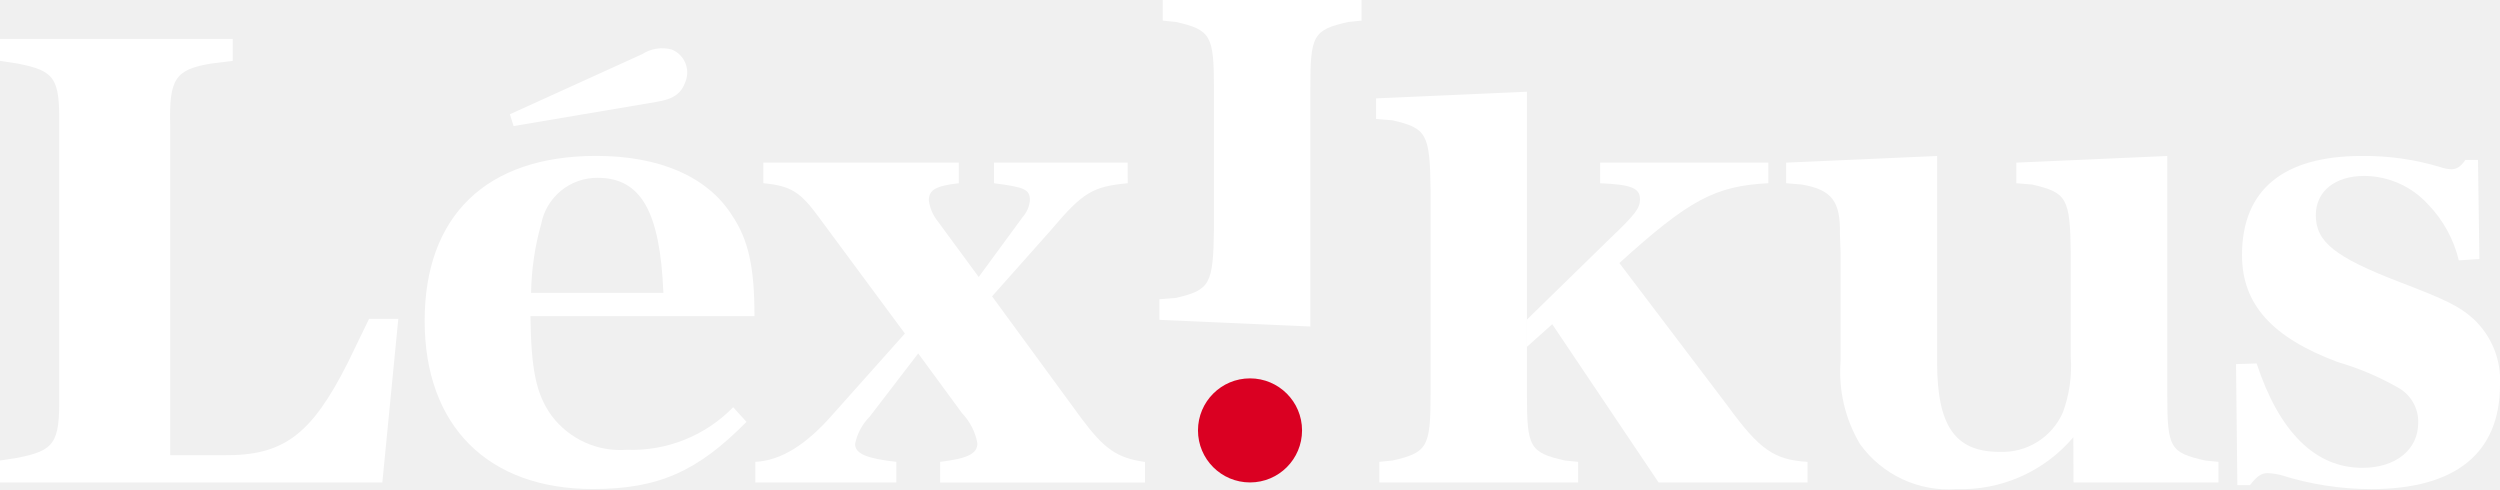
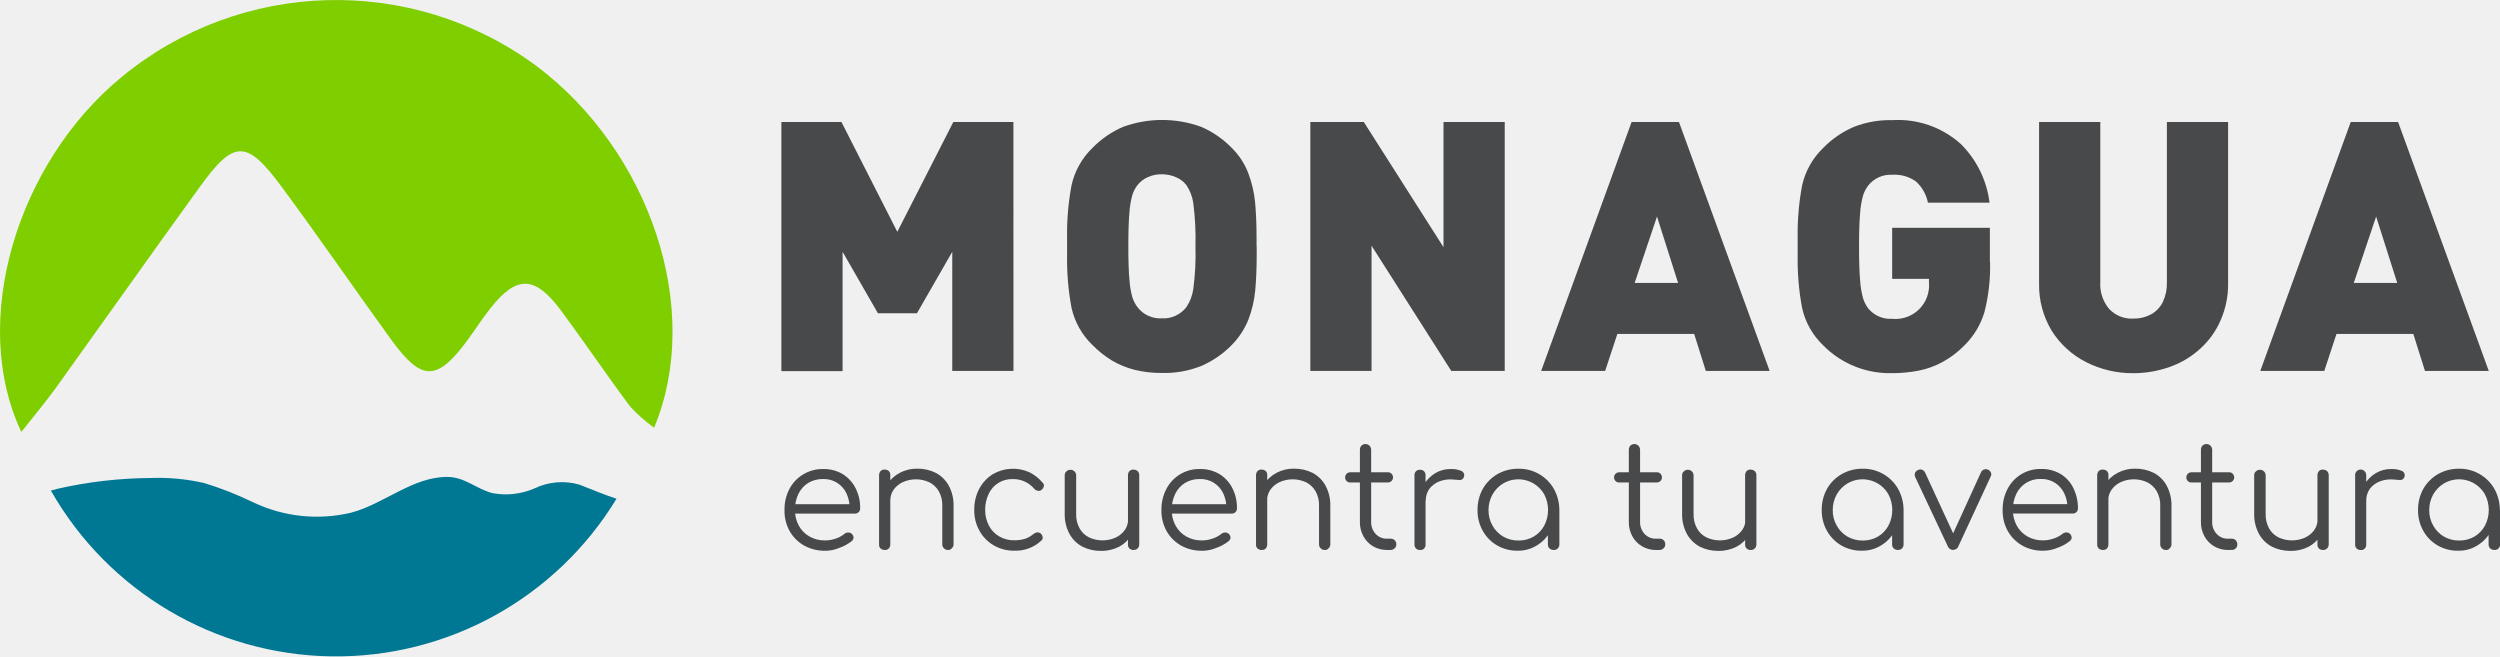
- <svg xmlns="http://www.w3.org/2000/svg" width="141.732" height="27.729" viewBox="0 0 141.732 27.729">
+ <svg xmlns="http://www.w3.org/2000/svg" id="Grupo_470" data-name="Grupo 470" width="179" height="46.993" viewBox="0 0 179 46.993">
  <defs>
    <clipPath id="clip-path">
-       <rect id="Rectángulo_399" data-name="Rectángulo 399" width="141.732" height="27.729" transform="translate(0 0)" fill="none" />
+       <rect id="Rectángulo_426" data-name="Rectángulo 426" width="179" height="46.993" fill="none" />
    </clipPath>
  </defs>
-   <g id="Grupo_495" data-name="Grupo 495" transform="translate(0 0)">
-     <g id="Grupo_494" data-name="Grupo 494" clip-path="url(#clip-path)">
-       <path id="Trazado_30" data-name="Trazado 30" d="M21.676,27.352H0V26.107l.98-.15c2.111-.415,2.413-.829,2.375-3.544V7.145C3.393,4.432,3.129,4.017.98,3.6L0,3.451V2.207H13.194V3.451L11.988,3.6c-2.036.34-2.413.83-2.338,3.543V25.807h3.016c3.393.037,4.976-1.131,7.05-5.241l1.206-2.488h1.659Z" fill="#fff" />
-       <path id="Trazado_31" data-name="Trazado 31" d="M35.54,25.5a4.87,4.87,0,0,1-4.26-1.922c-.905-1.245-1.169-2.678-1.207-5.656h12.7c0-2.789-.34-4.334-1.282-5.729-1.395-2.187-4.109-3.355-7.691-3.355-6.219,0-9.725,3.392-9.725,9.348s3.581,9.538,9.537,9.538c3.694,0,5.919-.98,8.708-3.807l-.754-.83A8.013,8.013,0,0,1,35.54,25.5m-4.863-12.78a3.23,3.23,0,0,1,3.2-2.639c2.45,0,3.544,1.885,3.732,6.522h-7.5a15.226,15.226,0,0,1,.566-3.883" fill="#fff" />
-       <path id="Trazado_32" data-name="Trazado 32" d="M28.906,6.479l7.5-3.408a2.078,2.078,0,0,1,1.686-.26,1.408,1.408,0,0,1,.767,1.826c-.232.66-.68.985-1.623,1.136L29.117,7.146Z" fill="#fff" />
-       <path id="Trazado_33" data-name="Trazado 33" d="M63.933,10.388c-1.96.188-2.526.49-4.336,2.639L56.243,16.8l5.051,6.9c1.32,1.772,2.035,2.262,3.619,2.489v1.168H53.3V26.184c1.546-.189,2.111-.453,2.111-1.056a3.319,3.319,0,0,0-.867-1.7l-2.488-3.392L49.306,23.62a3.066,3.066,0,0,0-.829,1.546c0,.565.678.829,2.337,1.018v1.168H42.822V26.184c1.471-.076,2.9-.981,4.411-2.715L51.3,18.908l-4.825-6.522c-1.093-1.508-1.621-1.847-3.2-2V9.22H54.358v1.168c-1.32.151-1.7.377-1.7.981a2.435,2.435,0,0,0,.528,1.206l2.3,3.128,2.489-3.393a1.69,1.69,0,0,0,.414-.941c0-.642-.3-.754-2.035-.981V9.22h7.577Z" fill="#fff" />
-       <path id="Trazado_34" data-name="Trazado 34" d="M74.288,4.977c0-2.978.151-3.28,2.149-3.732l.754-.076V0H65.919V1.169l.754.076c1.961.452,2.149.754,2.149,3.732v7.991c-.038,3.167-.226,3.469-2.149,3.921l-.942.076v1.168l8.557.377Z" fill="#fff" />
-       <path id="Trazado_35" data-name="Trazado 35" d="M86.566,22.375c0,2.978.151,3.28,2.149,3.732l.754.076v1.169H78.2V26.183l.754-.076c1.961-.452,2.149-.754,2.149-3.732V10.742c-.038-3.167-.226-3.469-2.149-3.921l-.942-.076V5.577L86.566,5.2Z" fill="#fff" />
-       <path id="Trazado_36" data-name="Trazado 36" d="M100.25,10.388c-3.016.151-4.486.942-8.444,4.524l6.145,8.105c1.809,2.488,2.638,3.053,4.523,3.167v1.168H94.03L88,18.38l-1.432,1.282V18.116l4.75-4.637c1.432-1.357,1.658-1.7,1.658-2.186,0-.641-.527-.83-2.261-.905V9.22h9.537Z" fill="#fff" />
-       <path id="Trazado_37" data-name="Trazado 37" d="M117.543,24.789a8.336,8.336,0,0,1-6.635,2.941,6.172,6.172,0,0,1-5.466-2.564,8.017,8.017,0,0,1-1.093-4.713V14.347l-.038-1.056c.038-1.885-.452-2.526-2.149-2.828l-.9-.075V9.22l8.558-.377V20.529c0,3.619,1.018,5.089,3.543,5.089a3.746,3.746,0,0,0,3.582-2.224,7.591,7.591,0,0,0,.452-3.166V14.347c-.037-3.13-.226-3.431-2.186-3.884l-.9-.075V9.22l8.558-.377V22.376c0,3.016.15,3.28,2.148,3.732l.754.076v1.169h-8.218Z" fill="#fff" />
-       <path id="Trazado_38" data-name="Trazado 38" d="M140.564,14.686l-1.168.075a6.851,6.851,0,0,0-1.735-3.167,4.942,4.942,0,0,0-3.619-1.621c-1.658,0-2.752.867-2.752,2.225,0,1.507,1.056,2.374,4.788,3.807,2.564.98,3.355,1.357,4.147,2.074a4.741,4.741,0,0,1,1.507,3.732c0,3.882-2.525,5.918-7.313,5.918a16.96,16.96,0,0,1-5.089-.791,3.565,3.565,0,0,0-.792-.114c-.339,0-.6.189-.98.679h-.716l-.075-6.861,1.168-.037c1.282,3.882,3.318,5.918,5.994,5.918,1.885,0,3.167-1.018,3.167-2.563a2.208,2.208,0,0,0-1.169-2,15.678,15.678,0,0,0-3.392-1.433c-3.732-1.394-5.429-3.278-5.429-6.069,0-3.694,2.337-5.616,6.785-5.616a14.851,14.851,0,0,1,4.486.64,2.06,2.06,0,0,0,.6.114c.3,0,.528-.151.792-.528h.716Z" fill="#fff" />
-       <path id="Trazado_39" data-name="Trazado 39" d="M67.917,24.4a2.95,2.95,0,1,0,2.949-2.949A2.949,2.949,0,0,0,67.917,24.4" fill="#da0022" />
+   <path id="Trazado_1" data-name="Trazado 1" d="M439.061,83.771h-4.383V75.243l-2.529,4.4h-2.794l-2.529-4.4v8.542h-4.383V65.946h4.3l4,7.866,4.013-7.866h4.3Z" transform="translate(-366.496 -57.213)" fill="#48494a" />
+   <g id="Grupo_469" data-name="Grupo 469">
+     <g id="Grupo_468" data-name="Grupo 468" clip-path="url(#clip-path)">
+       <path id="Trazado_2" data-name="Trazado 2" d="M590.515,73.9v.6c0,.993-.04,1.854-.106,2.569a7.937,7.937,0,0,1-.49,2.079,5.53,5.53,0,0,1-1.192,1.814,6.781,6.781,0,0,1-2.185,1.5,7.041,7.041,0,0,1-2.808.5,8.052,8.052,0,0,1-1.96-.225,6.011,6.011,0,0,1-1.616-.662,7.188,7.188,0,0,1-1.4-1.112,5.288,5.288,0,0,1-1.5-2.662,18.707,18.707,0,0,1-.318-3.788V73.322a18.849,18.849,0,0,1,.318-3.8,5.326,5.326,0,0,1,1.5-2.675,6.81,6.81,0,0,1,2.2-1.51,8.175,8.175,0,0,1,5.575,0,6.781,6.781,0,0,1,2.185,1.5,5.026,5.026,0,0,1,1.192,1.814,8.056,8.056,0,0,1,.49,2.079c.066.715.106,1.576.106,2.569V73.9Zm-4.383,0a19.782,19.782,0,0,0-.159-3.112,3,3,0,0,0-.49-1.271,1.73,1.73,0,0,0-.715-.556,2.47,2.47,0,0,0-1.046-.225,2.344,2.344,0,0,0-1.02.212,1.972,1.972,0,0,0-.728.569,2.412,2.412,0,0,0-.358.689,6.048,6.048,0,0,0-.212,1.258q-.079.854-.079,2.424c0,1.046.026,1.854.079,2.41a6.048,6.048,0,0,0,.212,1.258,2.412,2.412,0,0,0,.358.689,2.057,2.057,0,0,0,1.748.808,2.082,2.082,0,0,0,1.761-.808,3.113,3.113,0,0,0,.49-1.271,18.949,18.949,0,0,0,.159-3.072" transform="translate(-500.536 -56.258)" fill="#48494a" />
+       <path id="Trazado_3" data-name="Trazado 3" d="M722.359,83.771h-3.827l-5.708-8.966v8.966h-4.383V65.946h3.827l5.708,8.966V65.946h4.383Z" transform="translate(-614.621 -57.213)" fill="#48494a" />
+       <path id="Trazado_4" data-name="Trazado 4" d="M849.6,83.771h-4.569l-.834-2.649h-5.5l-.874,2.649h-4.582l6.476-17.825h3.39Zm-6.555-6.3-1.51-4.754-1.6,4.754Z" transform="translate(-722.894 -57.213)" fill="#48494a" />
+       <path id="Trazado_5" data-name="Trazado 5" d="M985.714,75.117a13.086,13.086,0,0,1-.4,3.562A5.522,5.522,0,0,1,983.9,81.05a6.555,6.555,0,0,1-1.549,1.192,6.017,6.017,0,0,1-1.722.636,9.741,9.741,0,0,1-1.92.185,6.689,6.689,0,0,1-4.953-2,5.287,5.287,0,0,1-1.5-2.662,18.707,18.707,0,0,1-.318-3.788V73.422a18.849,18.849,0,0,1,.318-3.8,5.325,5.325,0,0,1,1.5-2.675,6.9,6.9,0,0,1,2.185-1.51,7.079,7.079,0,0,1,2.768-.49,6.715,6.715,0,0,1,4.9,1.7,7.12,7.12,0,0,1,2.066,4.211h-4.41a2.776,2.776,0,0,0-.861-1.523,2.637,2.637,0,0,0-1.7-.477,2.04,2.04,0,0,0-1.722.781,2.411,2.411,0,0,0-.358.689,6.048,6.048,0,0,0-.212,1.258q-.079.854-.079,2.424c0,1.046.026,1.867.079,2.437a6.209,6.209,0,0,0,.212,1.271,2.494,2.494,0,0,0,.358.7,2.058,2.058,0,0,0,1.722.755,2.409,2.409,0,0,0,2.635-2.609v-.252h-2.635V72.654H985.7v2.463Z" transform="translate(-843.225 -56.345)" fill="#48494a" />
+       <path id="Trazado_6" data-name="Trazado 6" d="M1115.975,77.521a6.339,6.339,0,0,1-.53,2.609,5.842,5.842,0,0,1-1.47,2.053,6.326,6.326,0,0,1-2.172,1.3,7.79,7.79,0,0,1-2.622.45,7.292,7.292,0,0,1-3.377-.795,6.214,6.214,0,0,1-2.463-2.251,6.312,6.312,0,0,1-.9-3.351V65.946h4.383V77.415a2.732,2.732,0,0,0,.636,1.92,2.217,2.217,0,0,0,1.735.689,2.563,2.563,0,0,0,1.258-.3,2.035,2.035,0,0,0,.848-.887,3.09,3.09,0,0,0,.291-1.4V65.946h4.383Z" transform="translate(-956.443 -57.213)" fill="#48494a" />
+       <path id="Trazado_7" data-name="Trazado 7" d="M1238.4,83.771h-4.569l-.834-2.649h-5.5l-.874,2.649h-4.582l6.476-17.825h3.39Zm-6.555-6.3-1.51-4.754-1.6,4.754Z" transform="translate(-1060.204 -57.213)" fill="#48494a" />
+       <path id="Trazado_8" data-name="Trazado 8" d="M427.054,259.4a2.968,2.968,0,0,1-1.51-.371A2.762,2.762,0,0,1,424.512,258a2.968,2.968,0,0,1-.371-1.51,3.155,3.155,0,0,1,.358-1.523,2.627,2.627,0,0,1,.98-1.033,2.685,2.685,0,0,1,1.43-.384,2.65,2.65,0,0,1,1.391.358,2.521,2.521,0,0,1,.927,1.007,3.068,3.068,0,0,1,.331,1.457.348.348,0,0,1-.106.265.379.379,0,0,1-.278.106H424.7v-.675h4.556l-.45.331a2.475,2.475,0,0,0-.225-1.1,1.788,1.788,0,0,0-1.682-1.033,2.008,2.008,0,0,0-1.059.278,1.914,1.914,0,0,0-.7.781,2.618,2.618,0,0,0-.252,1.139,2.3,2.3,0,0,0,.278,1.139,1.981,1.981,0,0,0,.768.781,2.2,2.2,0,0,0,1.112.278,2.288,2.288,0,0,0,.768-.132,1.879,1.879,0,0,0,.609-.331.471.471,0,0,1,.265-.106.407.407,0,0,1,.252.079.413.413,0,0,1,.146.278.326.326,0,0,1-.119.252,2.976,2.976,0,0,1-.887.49,2.607,2.607,0,0,1-1.02.212" transform="translate(-367.971 -219.968)" fill="#48494a" />
+       <path id="Trazado_9" data-name="Trazado 9" d="M475.652,259.173a.447.447,0,0,1-.3-.106.362.362,0,0,1-.106-.291v-4.953a.447.447,0,0,1,.106-.3.374.374,0,0,1,.3-.106.436.436,0,0,1,.291.106.374.374,0,0,1,.106.3v4.953a.436.436,0,0,1-.106.291.362.362,0,0,1-.291.106m4.529,0a.389.389,0,0,1-.291-.119.381.381,0,0,1-.119-.278v-2.741a2.011,2.011,0,0,0-.252-1.073,1.643,1.643,0,0,0-.675-.636,2.287,2.287,0,0,0-1.894-.013,1.687,1.687,0,0,0-.662.543,1.343,1.343,0,0,0-.238.795h-.583a2.245,2.245,0,0,1,.358-1.179,2.445,2.445,0,0,1,.9-.821,2.585,2.585,0,0,1,1.245-.3,2.926,2.926,0,0,1,1.338.3,2.281,2.281,0,0,1,.927.914,2.927,2.927,0,0,1,.344,1.457v2.741a.342.342,0,0,1-.119.278.3.3,0,0,1-.278.132" transform="translate(-412.304 -219.795)" fill="#48494a" />
+       <path id="Trazado_10" data-name="Trazado 10" d="M529.615,259.313a2.911,2.911,0,0,1-1.483-.384,2.763,2.763,0,0,1-1.02-1.046,2.952,2.952,0,0,1-.371-1.5,3.175,3.175,0,0,1,.358-1.51,2.761,2.761,0,0,1,.98-1.046,2.869,2.869,0,0,1,2.609-.132,2.866,2.866,0,0,1,.953.755.261.261,0,0,1,.079.265.508.508,0,0,1-.172.252.308.308,0,0,1-.265.053.451.451,0,0,1-.252-.146,1.949,1.949,0,0,0-1.536-.689,1.829,1.829,0,0,0-1.722,1.059,2.619,2.619,0,0,0-.252,1.139,2.394,2.394,0,0,0,.265,1.126,1.916,1.916,0,0,0,.742.781,2.1,2.1,0,0,0,1.086.278,2.665,2.665,0,0,0,.755-.106,1.857,1.857,0,0,0,.609-.344.533.533,0,0,1,.265-.119.358.358,0,0,1,.252.079.443.443,0,0,1,.146.265.265.265,0,0,1-.106.252,2.66,2.66,0,0,1-1.92.715" transform="translate(-456.984 -219.882)" fill="#48494a" />
+       <path id="Trazado_11" data-name="Trazado 11" d="M578.25,259.673a2.926,2.926,0,0,1-1.338-.3,2.281,2.281,0,0,1-.927-.914,2.926,2.926,0,0,1-.344-1.457v-2.741a.342.342,0,0,1,.119-.278.416.416,0,0,1,.583,0,.381.381,0,0,1,.119.278V257a2.011,2.011,0,0,0,.252,1.073,1.567,1.567,0,0,0,.675.636,2.287,2.287,0,0,0,1.894.013,1.686,1.686,0,0,0,.662-.543,1.342,1.342,0,0,0,.238-.795h.583a2.512,2.512,0,0,1-.358,1.179,2.307,2.307,0,0,1-.887.821,2.8,2.8,0,0,1-1.271.291m2.318-.066a.436.436,0,0,1-.291-.106.374.374,0,0,1-.106-.3v-4.953a.436.436,0,0,1,.106-.291.362.362,0,0,1,.291-.106.436.436,0,0,1,.291.106.39.39,0,0,1,.119.291V259.2a.4.4,0,0,1-.119.3.38.38,0,0,1-.291.106" transform="translate(-499.408 -220.229)" fill="#48494a" />
+       <path id="Trazado_12" data-name="Trazado 12" d="M630.854,259.4a2.968,2.968,0,0,1-1.51-.371A2.763,2.763,0,0,1,628.312,258a2.968,2.968,0,0,1-.371-1.51,3.155,3.155,0,0,1,.358-1.523,2.637,2.637,0,0,1,2.4-1.417,2.651,2.651,0,0,1,1.391.358,2.522,2.522,0,0,1,.927,1.007,3.068,3.068,0,0,1,.331,1.457.348.348,0,0,1-.106.265.379.379,0,0,1-.278.106h-4.476v-.675h4.556l-.45.331a2.475,2.475,0,0,0-.225-1.1,1.788,1.788,0,0,0-1.682-1.033,2.008,2.008,0,0,0-1.059.278,1.914,1.914,0,0,0-.7.781,2.619,2.619,0,0,0-.252,1.139,2.3,2.3,0,0,0,.278,1.139,1.981,1.981,0,0,0,.768.781,2.2,2.2,0,0,0,1.112.278,2.288,2.288,0,0,0,.768-.132,1.958,1.958,0,0,0,.622-.331.47.47,0,0,1,.265-.106.407.407,0,0,1,.252.079.413.413,0,0,1,.146.278.326.326,0,0,1-.119.252,2.977,2.977,0,0,1-.887.49,2.608,2.608,0,0,1-1.02.212" transform="translate(-544.782 -219.968)" fill="#48494a" />
+       <path id="Trazado_13" data-name="Trazado 13" d="M679.451,259.173a.447.447,0,0,1-.3-.106.362.362,0,0,1-.106-.291v-4.953a.447.447,0,0,1,.106-.3.374.374,0,0,1,.3-.106.436.436,0,0,1,.291.106.374.374,0,0,1,.106.3v4.953a.436.436,0,0,1-.106.291.362.362,0,0,1-.291.106m4.516,0a.389.389,0,0,1-.291-.119.381.381,0,0,1-.119-.278v-2.741a2.011,2.011,0,0,0-.252-1.073,1.644,1.644,0,0,0-.675-.636,2.287,2.287,0,0,0-1.894-.013,1.686,1.686,0,0,0-.662.543,1.342,1.342,0,0,0-.238.795h-.583a2.244,2.244,0,0,1,.358-1.179,2.445,2.445,0,0,1,.9-.821,2.585,2.585,0,0,1,1.245-.3,2.926,2.926,0,0,1,1.338.3,2.28,2.28,0,0,1,.927.914,2.926,2.926,0,0,1,.344,1.457v2.741a.342.342,0,0,1-.119.278.289.289,0,0,1-.278.132" transform="translate(-589.114 -219.795)" fill="#48494a" />
+       <path id="Trazado_14" data-name="Trazado 14" d="M727.612,242.8a.323.323,0,0,1-.265-.106.339.339,0,0,1-.106-.252.393.393,0,0,1,.106-.265.37.37,0,0,1,.265-.106H730.3a.323.323,0,0,1,.265.106.348.348,0,0,1,.106.265.362.362,0,0,1-.106.252.37.37,0,0,1-.265.106Zm2.622,4.834a1.919,1.919,0,0,1-.993-.265,1.882,1.882,0,0,1-.689-.715,2.074,2.074,0,0,1-.252-1.046v-5.152a.436.436,0,0,1,.106-.291.411.411,0,0,1,.7.291v5.152a1.224,1.224,0,0,0,.318.874,1.06,1.06,0,0,0,.808.344h.291a.386.386,0,0,1,.384.411.357.357,0,0,1-.132.291.442.442,0,0,1-.318.106Z" transform="translate(-630.931 -208.256)" fill="#48494a" />
+       <path id="Trazado_15" data-name="Trazado 15" d="M765.138,259.346a.39.39,0,0,1-.291-.106.413.413,0,0,1-.106-.291V254a.391.391,0,0,1,.106-.291.412.412,0,0,1,.291-.106.39.39,0,0,1,.291.106.412.412,0,0,1,.106.291v4.953a.39.39,0,0,1-.106.291.345.345,0,0,1-.291.106m-.053-3.536a2.448,2.448,0,0,1,.344-1.165,2.358,2.358,0,0,1,.808-.808,2.115,2.115,0,0,1,1.112-.291,1.812,1.812,0,0,1,.742.132.334.334,0,0,1,.2.4.324.324,0,0,1-.146.212.354.354,0,0,1-.238.04,3.073,3.073,0,0,1-.318-.026,2.221,2.221,0,0,0-1.046.119,1.654,1.654,0,0,0-.728.53,1.432,1.432,0,0,0-.265.848Z" transform="translate(-663.465 -219.968)" fill="#48494a" />
+       <path id="Trazado_16" data-name="Trazado 16" d="M801.688,259.313a2.849,2.849,0,0,1-1.457-.384,2.763,2.763,0,0,1-1.02-1.046,2.953,2.953,0,0,1-.371-1.5,3.046,3.046,0,0,1,.384-1.51,2.831,2.831,0,0,1,1.046-1.046,2.96,2.96,0,0,1,1.5-.384,2.864,2.864,0,0,1,2.529,1.43,3.121,3.121,0,0,1,.4,1.51l-.331.252a2.638,2.638,0,0,1-1.311,2.318,2.5,2.5,0,0,1-1.364.358m.079-.728a2.1,2.1,0,0,0,1.086-.278,2.04,2.04,0,0,0,.755-.781,2.417,2.417,0,0,0,0-2.251,2.133,2.133,0,0,0-2.927-.781,2.172,2.172,0,0,0-.768.781,2.259,2.259,0,0,0-.291,1.126,2.163,2.163,0,0,0,.291,1.126,2.073,2.073,0,0,0,.768.781,2.138,2.138,0,0,0,1.086.278m2.516.675a.436.436,0,0,1-.291-.106.37.37,0,0,1-.119-.291v-1.8l.2-.834.622.159v2.476a.389.389,0,0,1-.119.291.38.38,0,0,1-.291.106" transform="translate(-693.049 -219.882)" fill="#48494a" />
+       <path id="Trazado_17" data-name="Trazado 17" d="M873.012,242.8a.323.323,0,0,1-.265-.106.339.339,0,0,1-.106-.252.394.394,0,0,1,.106-.265.37.37,0,0,1,.265-.106H875.7a.323.323,0,0,1,.265.106.348.348,0,0,1,.106.265.362.362,0,0,1-.106.252.369.369,0,0,1-.265.106Zm2.622,4.834a1.919,1.919,0,0,1-.993-.265,1.882,1.882,0,0,1-.689-.715,2.074,2.074,0,0,1-.252-1.046v-5.152a.436.436,0,0,1,.106-.291.411.411,0,0,1,.7.291v5.152a1.224,1.224,0,0,0,.318.874,1.06,1.06,0,0,0,.808.344h.291a.385.385,0,0,1,.384.411.357.357,0,0,1-.132.291.441.441,0,0,1-.318.106Z" transform="translate(-757.076 -208.256)" fill="#48494a" />
+       <path id="Trazado_18" data-name="Trazado 18" d="M912.05,259.673a2.926,2.926,0,0,1-1.338-.3,2.28,2.28,0,0,1-.927-.914,2.926,2.926,0,0,1-.344-1.457v-2.741a.342.342,0,0,1,.119-.278.416.416,0,0,1,.583,0,.381.381,0,0,1,.119.278V257a2.011,2.011,0,0,0,.252,1.073,1.566,1.566,0,0,0,.675.636,2.287,2.287,0,0,0,1.894.013,1.685,1.685,0,0,0,.662-.543,1.342,1.342,0,0,0,.238-.795h.583a2.512,2.512,0,0,1-.358,1.179,2.307,2.307,0,0,1-.887.821,2.838,2.838,0,0,1-1.271.291m2.3-.066a.436.436,0,0,1-.291-.106.374.374,0,0,1-.106-.3v-4.953a.436.436,0,0,1,.106-.291.362.362,0,0,1,.291-.106.436.436,0,0,1,.291.106.39.39,0,0,1,.119.291V259.2a.4.4,0,0,1-.119.3.362.362,0,0,1-.291.106" transform="translate(-789.002 -220.229)" fill="#48494a" />
+       <path id="Trazado_19" data-name="Trazado 19" d="M987.788,259.313a2.848,2.848,0,0,1-1.457-.384,2.764,2.764,0,0,1-1.02-1.046,2.953,2.953,0,0,1-.371-1.5,3.046,3.046,0,0,1,.384-1.51,2.831,2.831,0,0,1,1.046-1.046,2.96,2.96,0,0,1,1.5-.384,2.864,2.864,0,0,1,2.53,1.43,3.121,3.121,0,0,1,.4,1.51l-.331.252a2.638,2.638,0,0,1-1.311,2.318,2.5,2.5,0,0,1-1.364.358m.079-.728a2.1,2.1,0,0,0,1.086-.278,2.04,2.04,0,0,0,.755-.781,2.416,2.416,0,0,0,0-2.251,2.133,2.133,0,0,0-2.927-.781,2.172,2.172,0,0,0-.768.781,2.259,2.259,0,0,0-.291,1.126,2.163,2.163,0,0,0,.291,1.126,2.073,2.073,0,0,0,.768.781,2.173,2.173,0,0,0,1.086.278m2.516.675a.436.436,0,0,1-.291-.106.37.37,0,0,1-.119-.291v-1.8l.2-.834.622.159v2.476a.389.389,0,0,1-.119.291.379.379,0,0,1-.291.106" transform="translate(-854.504 -219.882)" fill="#48494a" />
+       <path id="Trazado_20" data-name="Trazado 20" d="M1037.948,259.45a.416.416,0,0,1-.384-.278l-2.331-4.953a.4.4,0,0,1-.013-.278.369.369,0,0,1,.212-.212.376.376,0,0,1,.291-.026.412.412,0,0,1,.212.185l2.238,4.847h-.437l2.212-4.847a.389.389,0,0,1,.212-.2.407.407,0,0,1,.3.013.439.439,0,0,1,.2.212.308.308,0,0,1-.013.265l-2.3,4.966a.412.412,0,0,1-.4.3" transform="translate(-898.108 -220.072)" fill="#48494a" />
+       <path id="Trazado_21" data-name="Trazado 21" d="M1085.655,259.4a2.969,2.969,0,0,1-1.51-.371,2.763,2.763,0,0,1-1.033-1.033,2.97,2.97,0,0,1-.371-1.51,3.156,3.156,0,0,1,.357-1.523,2.637,2.637,0,0,1,2.4-1.417,2.65,2.65,0,0,1,1.39.358,2.4,2.4,0,0,1,.914,1.007,3.232,3.232,0,0,1,.331,1.457.348.348,0,0,1-.106.265.379.379,0,0,1-.278.106h-4.476v-.675h4.556l-.45.331a2.306,2.306,0,0,0-.225-1.1,1.788,1.788,0,0,0-1.682-1.033,1.868,1.868,0,0,0-1.748,1.059,2.618,2.618,0,0,0-.252,1.139,2.3,2.3,0,0,0,.278,1.139,1.982,1.982,0,0,0,.768.781,2.168,2.168,0,0,0,1.113.278,2.288,2.288,0,0,0,.768-.132,1.954,1.954,0,0,0,.622-.331.471.471,0,0,1,.265-.106.407.407,0,0,1,.251.079.414.414,0,0,1,.146.278.326.326,0,0,1-.119.252,2.978,2.978,0,0,1-.887.49,2.705,2.705,0,0,1-1.02.212" transform="translate(-939.352 -219.968)" fill="#48494a" />
+       <path id="Trazado_22" data-name="Trazado 22" d="M1134.251,259.173a.472.472,0,0,1-.3-.106.362.362,0,0,1-.106-.291v-4.953a.447.447,0,0,1,.106-.3.374.374,0,0,1,.3-.106.436.436,0,0,1,.291.106.374.374,0,0,1,.106.3v4.953a.436.436,0,0,1-.106.291.379.379,0,0,1-.291.106m4.516,0a.389.389,0,0,1-.291-.119.381.381,0,0,1-.119-.278v-2.741a2.011,2.011,0,0,0-.252-1.073,1.644,1.644,0,0,0-.676-.636,2.287,2.287,0,0,0-1.894-.013,1.686,1.686,0,0,0-.662.543,1.342,1.342,0,0,0-.239.795h-.583a2.244,2.244,0,0,1,.357-1.179,2.345,2.345,0,0,1,.9-.821,2.585,2.585,0,0,1,1.245-.3,2.926,2.926,0,0,1,1.338.3,2.2,2.2,0,0,1,.927.914,2.927,2.927,0,0,1,.344,1.457v2.741a.342.342,0,0,1-.119.278.289.289,0,0,1-.278.132" transform="translate(-983.685 -219.795)" fill="#48494a" />
+       <path id="Trazado_23" data-name="Trazado 23" d="M1182.412,242.8a.323.323,0,0,1-.265-.106.362.362,0,0,1-.106-.252.393.393,0,0,1,.106-.265.369.369,0,0,1,.265-.106h2.688a.323.323,0,0,1,.265.106.37.37,0,0,1,.106.265.362.362,0,0,1-.106.252.37.37,0,0,1-.265.106Zm2.609,4.834a1.919,1.919,0,0,1-.993-.265,1.882,1.882,0,0,1-.689-.715,2.075,2.075,0,0,1-.252-1.046v-5.152a.437.437,0,0,1,.106-.291.411.411,0,0,1,.7.291v5.152a1.224,1.224,0,0,0,.318.874,1.06,1.06,0,0,0,.808.344h.291a.381.381,0,0,1,.278.119.437.437,0,0,1,.106.291.39.39,0,0,1-.119.291.423.423,0,0,1-.318.106Z" transform="translate(-1025.501 -208.256)" fill="#48494a" />
+       <path id="Trazado_24" data-name="Trazado 24" d="M1221.35,259.673a2.926,2.926,0,0,1-1.338-.3,2.281,2.281,0,0,1-.927-.914,2.926,2.926,0,0,1-.344-1.457v-2.741a.342.342,0,0,1,.119-.278.416.416,0,0,1,.583,0,.381.381,0,0,1,.119.278V257a2.011,2.011,0,0,0,.251,1.073,1.567,1.567,0,0,0,.675.636,2.287,2.287,0,0,0,1.894.013,1.685,1.685,0,0,0,.662-.543,1.343,1.343,0,0,0,.238-.795h.583a2.512,2.512,0,0,1-.358,1.179,2.308,2.308,0,0,1-.887.821,2.76,2.76,0,0,1-1.271.291m2.318-.066a.437.437,0,0,1-.291-.106.374.374,0,0,1-.106-.3v-4.953a.437.437,0,0,1,.106-.291.362.362,0,0,1,.291-.106.436.436,0,0,1,.291.106.389.389,0,0,1,.119.291V259.2a.4.4,0,0,1-.119.3.379.379,0,0,1-.291.106" transform="translate(-1057.341 -220.229)" fill="#48494a" />
+       <path id="Trazado_25" data-name="Trazado 25" d="M1273.738,259.346a.367.367,0,0,1-.4-.4V254a.391.391,0,0,1,.106-.291.4.4,0,0,1,.689.291v4.953a.39.39,0,0,1-.106.291.346.346,0,0,1-.292.106m-.066-3.536a2.448,2.448,0,0,1,.344-1.165,2.355,2.355,0,0,1,.808-.808,2.116,2.116,0,0,1,1.113-.291,1.811,1.811,0,0,1,.741.132.334.334,0,0,1,.2.4.324.324,0,0,1-.146.212.354.354,0,0,1-.239.04,3.066,3.066,0,0,1-.318-.026,2.221,2.221,0,0,0-1.046.119,1.655,1.655,0,0,0-.729.53,1.433,1.433,0,0,0-.265.848Z" transform="translate(-1104.71 -219.968)" fill="#48494a" />
+       <path id="Trazado_26" data-name="Trazado 26" d="M1310.188,259.313a2.849,2.849,0,0,1-1.457-.384,2.764,2.764,0,0,1-1.02-1.046,2.953,2.953,0,0,1-.371-1.5,3.045,3.045,0,0,1,.384-1.51,2.832,2.832,0,0,1,1.046-1.046,2.96,2.96,0,0,1,1.5-.384,2.864,2.864,0,0,1,2.529,1.43,3.121,3.121,0,0,1,.4,1.51l-.331.252a2.637,2.637,0,0,1-1.311,2.318,2.443,2.443,0,0,1-1.364.358m.093-.728a2.1,2.1,0,0,0,1.086-.278,2.04,2.04,0,0,0,.755-.781,2.417,2.417,0,0,0,0-2.251,2.133,2.133,0,0,0-2.927-.781,2.171,2.171,0,0,0-.768.781,2.259,2.259,0,0,0-.291,1.126,2.162,2.162,0,0,0,.291,1.126,2.072,2.072,0,0,0,.768.781,2.138,2.138,0,0,0,1.086.278m2.516.675a.436.436,0,0,1-.291-.106.37.37,0,0,1-.119-.291v-1.8l.2-.834.622.159v2.476a.389.389,0,0,1-.119.291.379.379,0,0,1-.291.106" transform="translate(-1134.208 -219.882)" fill="#48494a" />
+       <path id="Trazado_27" data-name="Trazado 27" d="M1.529,30.929c-3.748-7.906-.318-19.256,7.178-25.414a24.151,24.151,0,0,1,29.665-.821c8.171,6.118,12,17.454,8.462,25.93A11.07,11.07,0,0,1,45.112,29.1c-1.7-2.278-3.284-4.635-4.979-6.913-1.841-2.463-3.152-2.476-5.006-.132-.569.715-1.059,1.483-1.6,2.225-2.212,3.033-3.311,3.059-5.469.106-2.622-3.615-5.152-7.3-7.8-10.886-2.6-3.549-3.483-3.549-6-.053C10.812,18.216,7.409,23.023,3.979,27.8c-.689.954-1.444,1.854-2.45,3.125" transform="translate(0 0)" fill="#7ece00" />
+       <path id="Trazado_28" data-name="Trazado 28" d="M62.172,258.667a5.214,5.214,0,0,1-3.006.344c-1.152-.291-1.973-1.152-3.231-1.165-2.49-.013-4.542,1.934-6.886,2.556a10.58,10.58,0,0,1-7.006-.728,24.493,24.493,0,0,0-3.536-1.391,14.724,14.724,0,0,0-3.88-.358,30.724,30.724,0,0,0-6.6.768c-.159.04-.331.093-.49.132a23.5,23.5,0,0,0,40.5.583c-.9-.291-1.761-.662-2.649-1.007a4.52,4.52,0,0,0-3.218.265" transform="translate(-23.894 -223.699)" fill="#007793" />
    </g>
  </g>
</svg>
